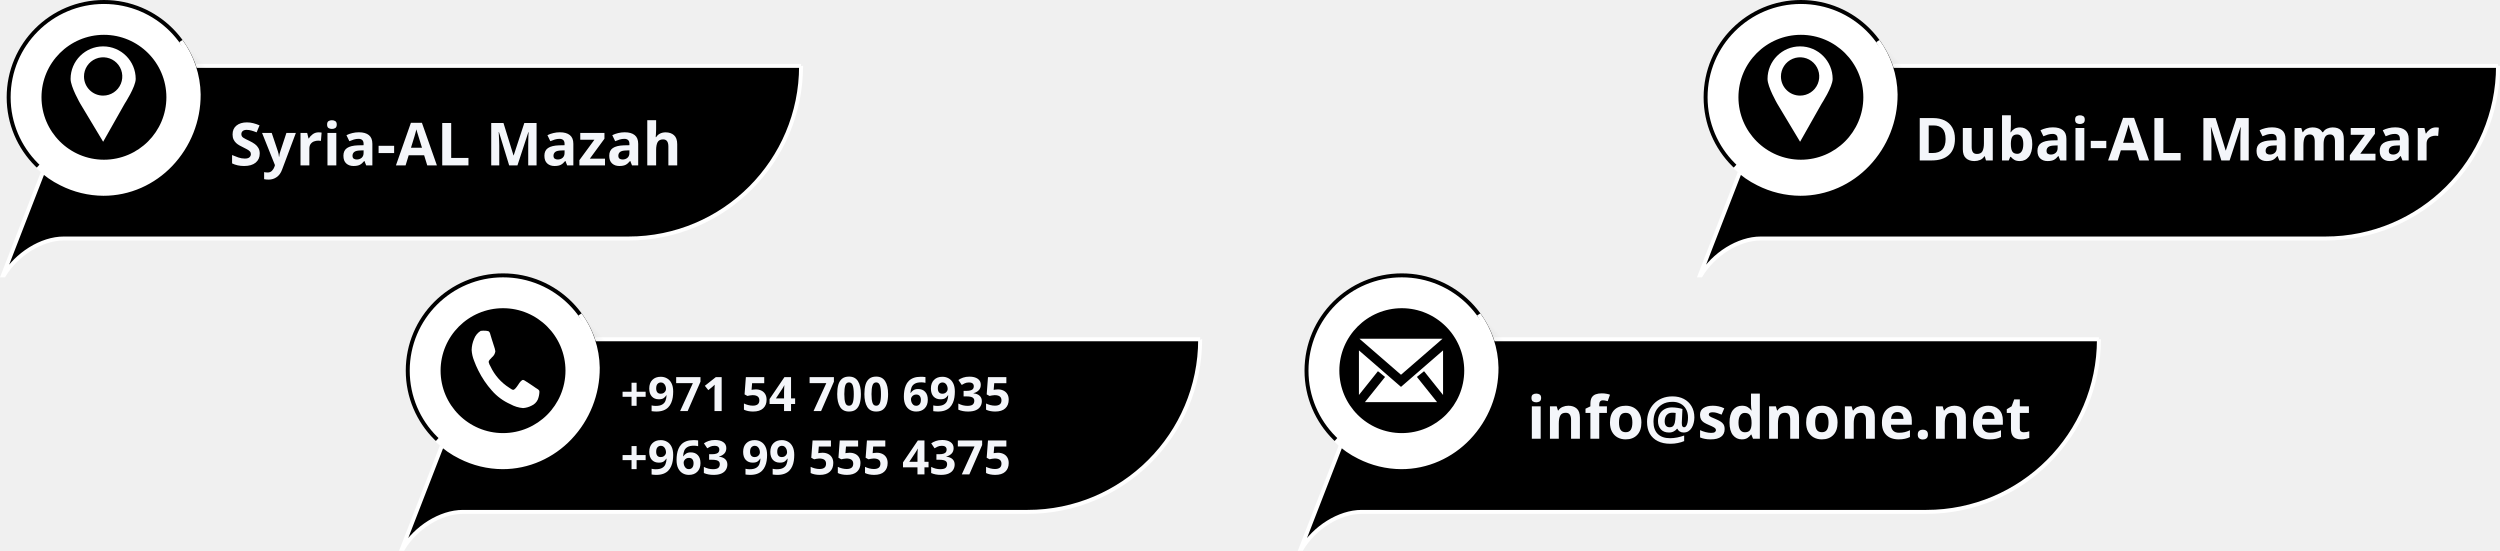
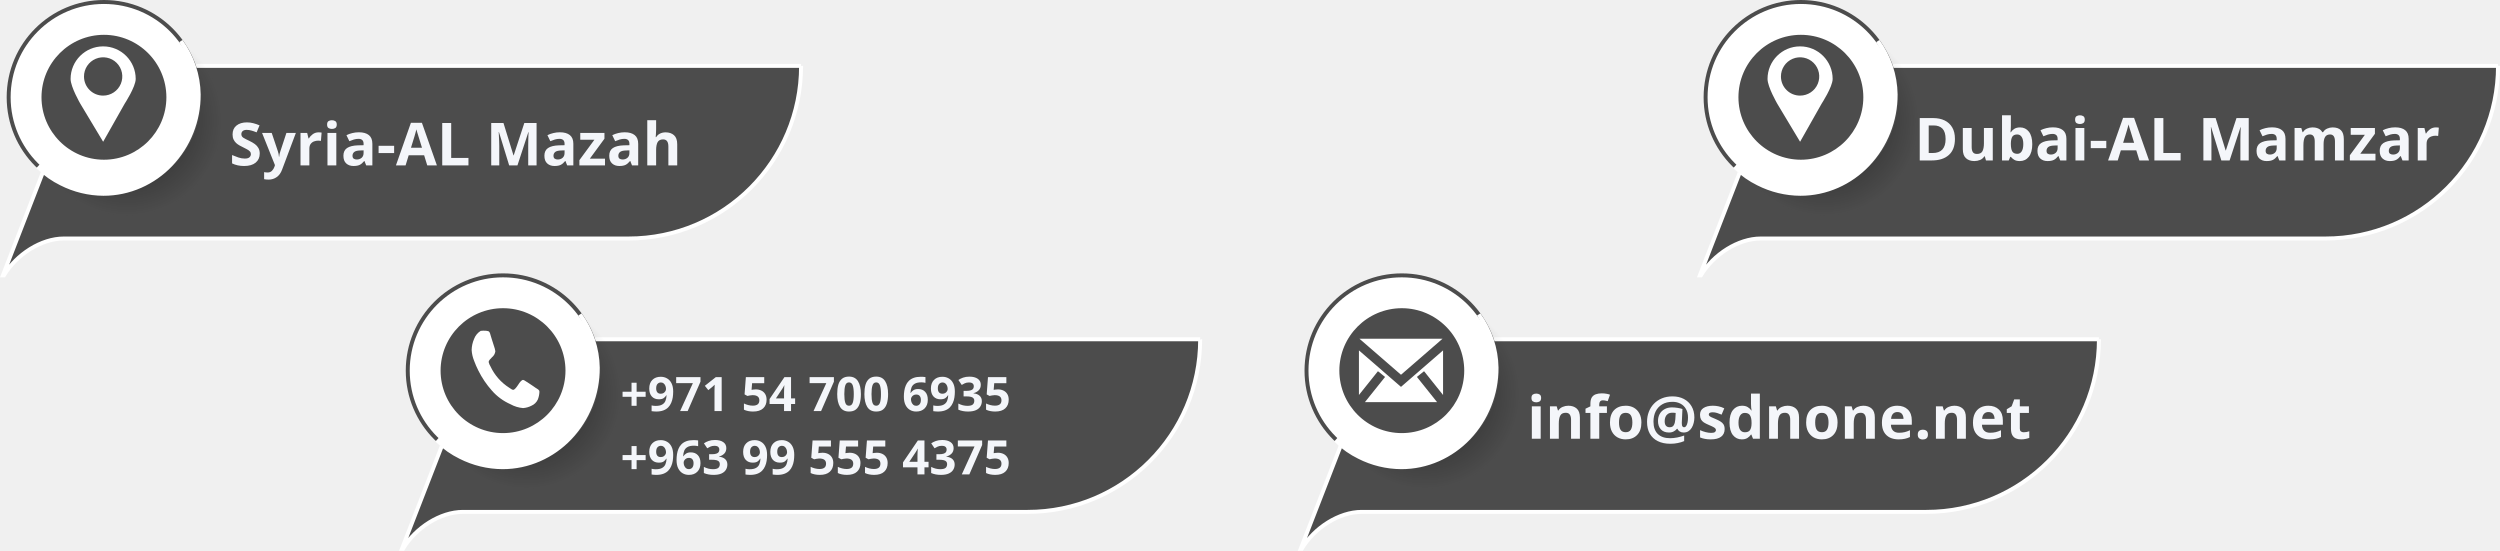
- <svg xmlns="http://www.w3.org/2000/svg" width="631.428" height="139.097" viewBox="0 0 631.428 139.097">
+ <svg xmlns="http://www.w3.org/2000/svg" width="631.428" height="139.098" viewBox="0 0 631.428 139.098">
  <defs>
    <radialGradient id="radial-gradient" cx="0.5" cy="0.5" r="0.5" gradientUnits="objectBoundingBox">
      <stop offset="0" />
      <stop offset="1" stop-color="#fff" />
    </radialGradient>
  </defs>
  <g id="Contacts" transform="translate(-2273.273 -5699.427)">
    <g id="Group_11612" data-name="Group 11612" transform="translate(1948.602 5202.69)">
      <g id="Group_11617" data-name="Group 11617" transform="translate(78 -6)">
        <g id="Group_11580" data-name="Group 11580" transform="translate(73 0)">
          <g id="Group_11579" data-name="Group 11579" transform="translate(172.58 502.237)">
            <g id="Group_11611" data-name="Group 11611">
              <g id="Group_11572" data-name="Group 11572">
                <g id="Group_11571" data-name="Group 11571">
                  <g id="Group_11570" data-name="Group 11570">
                    <g id="Group_11568" data-name="Group 11568" transform="translate(0 17.14)">
-                       <path id="Path_1000" data-name="Path 1000" d="M36.9,232.834H-132.407c-6.5,0-13.808,5.266-16.328,11.764L-164.7,285.743h.258c3.192-5.32,9.463-9.31,15.118-9.31H-6.7a43.6,43.6,0,0,0,43.6-43.6Z" transform="translate(166.519 -232.834)" stroke="#fff" stroke-width="1" />
+                       <path id="Path_1000" data-name="Path 1000" d="M36.9,232.834H-132.407c-6.5,0-13.808,5.266-16.328,11.764L-164.7,285.743h.258c3.192-5.32,9.463-9.31,15.118-9.31H-6.7a43.6,43.6,0,0,0,43.6-43.6Z" transform="translate(166.519 -232.834)" fill="#4c4c4c" stroke="#fff" stroke-width="1" />
                    </g>
                    <g id="Group_11569" data-name="Group 11569" transform="translate(3.277 1)">
                      <circle id="Ellipse_24" data-name="Ellipse 24" cx="24.067" cy="24.067" r="24.067" transform="translate(5.89 5.89)" stroke="rgba(0,0,0,0)" stroke-width="1" opacity="0.54" fill="url(#radial-gradient)" style="mix-blend-mode: multiply;isolation: isolate" />
-                       <path id="Path_1003" data-name="Path 1003" d="M24.067,0A24.067,24.067,0,1,1,0,24.067,24.067,24.067,0,0,1,24.067,0Z" fill="#fff" stroke="#000" stroke-width="1" />
-                       <path id="Path_1002" data-name="Path 1002" d="M-143.29,260.193a16.292,16.292,0,0,1-16.273-16.273,16.292,16.292,0,0,1,16.273-16.274,16.292,16.292,0,0,1,16.273,16.274A16.292,16.292,0,0,1-143.29,260.193Z" transform="translate(167.357 -219.852)" stroke="#fff" stroke-width="1" />
+                       <path id="Path_1003" data-name="Path 1003" d="M24.067,0A24.067,24.067,0,1,1,0,24.067,24.067,24.067,0,0,1,24.067,0Z" fill="#fff" stroke="#4c4c4c" stroke-width="1" />
+                       <path id="Path_1002" data-name="Path 1002" d="M-143.29,260.193a16.292,16.292,0,0,1-16.273-16.273,16.292,16.292,0,0,1,16.273-16.274,16.292,16.292,0,0,1,16.273,16.274A16.292,16.292,0,0,1-143.29,260.193Z" transform="translate(167.357 -219.852)" fill="#4c4c4c" stroke="#fff" stroke-width="1" />
                    </g>
                  </g>
                  <g id="SVGRepo_iconCarrier" transform="translate(11.143 8.287)">
                    <path id="Path_1009" data-name="Path 1009" d="M11.163,11.554A4.837,4.837,0,1,1,16,16.36a4.822,4.822,0,0,1-4.837-4.806Zm-3.386.6c0,2.011,2.454,6.25,2.454,6.25L16,28.018,21.438,18.4s2.785-4.27,2.785-6.25a8.223,8.223,0,0,0-16.446,0Z" fill="#fff" />
                  </g>
                </g>
              </g>
              <path id="Subtraction_4" data-name="Subtraction 4" d="M16.25,43.044A23.865,23.865,0,0,1,5.591,40.453,22.133,22.133,0,0,1,0,36.544l.619-.683A22.843,22.843,0,0,0,15.923,41.8c12.913,0,23.419-10.965,23.419-24.442A25.179,25.179,0,0,0,35.834,4.486a23.47,23.47,0,0,1,4.483,13.44,25.515,25.515,0,0,1-7.049,17.761,23.968,23.968,0,0,1-7.65,5.383A23.061,23.061,0,0,1,16.25,43.044Z" transform="translate(10.954 6.404)" fill="#fff" stroke="#fff" stroke-width="1" />
            </g>
          </g>
        </g>
        <text id="Syria-AL_Mazah" data-name="Syria-AL Mazah" transform="translate(304.599 528.507)" fill="#f4f6fa" font-size="15" font-family="SegoeUI-Bold, Segoe UI" font-weight="700">
          <tspan x="0" y="16">Syria-AL Mazah</tspan>
        </text>
      </g>
    </g>
    <g id="Group_11612-2" data-name="Group 11612" transform="translate(2354.401 5265.738)">
      <g id="Group_11580-2" data-name="Group 11580" transform="translate(73 0)">
        <g id="Group_11579-2" data-name="Group 11579" transform="translate(172.58 502.237)">
          <g id="Group_11611-2" data-name="Group 11611">
            <g id="Group_11572-2" data-name="Group 11572">
              <g id="Group_11571-2" data-name="Group 11571">
                <g id="Group_11570-2" data-name="Group 11570">
                  <g id="Group_11568-2" data-name="Group 11568" transform="translate(0 17.14)">
-                     <path id="Path_1000-2" data-name="Path 1000" d="M36.9,232.834H-132.407c-6.5,0-13.808,5.266-16.328,11.764L-164.7,285.743h.258c3.192-5.32,9.463-9.31,15.118-9.31H-6.7a43.6,43.6,0,0,0,43.6-43.6Z" transform="translate(166.519 -232.834)" stroke="#fff" stroke-width="1" />
+                     <path id="Path_1000-2" data-name="Path 1000" d="M36.9,232.834H-132.407c-6.5,0-13.808,5.266-16.328,11.764L-164.7,285.743h.258c3.192-5.32,9.463-9.31,15.118-9.31H-6.7a43.6,43.6,0,0,0,43.6-43.6Z" transform="translate(166.519 -232.834)" fill="#4c4c4c" stroke="#fff" stroke-width="1" />
                  </g>
                  <g id="Group_11569-2" data-name="Group 11569" transform="translate(3.277 1)">
                    <circle id="Ellipse_24-2" data-name="Ellipse 24" cx="24.067" cy="24.067" r="24.067" transform="translate(5.89 5.89)" stroke="rgba(0,0,0,0)" stroke-width="1" opacity="0.54" fill="url(#radial-gradient)" style="mix-blend-mode: multiply;isolation: isolate" />
-                     <path id="Path_1003-2" data-name="Path 1003" d="M24.067,0A24.067,24.067,0,1,1,0,24.067,24.067,24.067,0,0,1,24.067,0Z" fill="#fff" stroke="#000" stroke-width="1" />
-                     <path id="Path_1002-2" data-name="Path 1002" d="M-143.29,260.193a16.292,16.292,0,0,1-16.273-16.273,16.292,16.292,0,0,1,16.273-16.274,16.292,16.292,0,0,1,16.273,16.274A16.292,16.292,0,0,1-143.29,260.193Z" transform="translate(167.357 -219.852)" stroke="#fff" stroke-width="1" />
+                     <path id="Path_1003-2" data-name="Path 1003" d="M24.067,0A24.067,24.067,0,1,1,0,24.067,24.067,24.067,0,0,1,24.067,0Z" fill="#fff" stroke="#4c4c4c" stroke-width="1" />
+                     <path id="Path_1002-2" data-name="Path 1002" d="M-143.29,260.193a16.292,16.292,0,0,1-16.273-16.273,16.292,16.292,0,0,1,16.273-16.274,16.292,16.292,0,0,1,16.273,16.274A16.292,16.292,0,0,1-143.29,260.193Z" transform="translate(167.357 -219.852)" fill="#4c4c4c" stroke="#fff" stroke-width="1" />
                  </g>
                </g>
                <g id="SVGRepo_iconCarrier-2" data-name="SVGRepo_iconCarrier" transform="translate(16.019 -209.488)">
-                   <path id="Path_1008" data-name="Path 1008" d="M22.247,228.344v13.783L16.869,235.4l-1.022.818,5.431,6.789H.97L6.4,236.223,5.378,235.4,0,242.127V228.344l11.123,9.646Zm0-2.344v.61l-11.123,9.645L0,226.61V226H22.246Z" fill="#fff" stroke="#000" stroke-width="1" fill-rule="evenodd" />
+                   <path id="Path_1008" data-name="Path 1008" d="M22.247,228.344v13.783L16.869,235.4l-1.022.818,5.431,6.789H.97L6.4,236.223,5.378,235.4,0,242.127V228.344l11.123,9.646Zm0-2.344v.61l-11.123,9.645L0,226.61V226H22.246Z" fill="#fff" stroke="#4c4c4c" stroke-width="1" fill-rule="evenodd" />
                </g>
              </g>
            </g>
            <path id="Subtraction_4-2" data-name="Subtraction 4" d="M16.25,43.044A23.865,23.865,0,0,1,5.591,40.453,22.133,22.133,0,0,1,0,36.544l.619-.683A22.843,22.843,0,0,0,15.923,41.8c12.913,0,23.419-10.965,23.419-24.442A25.179,25.179,0,0,0,35.834,4.486a23.47,23.47,0,0,1,4.483,13.44,25.515,25.515,0,0,1-7.049,17.761,23.968,23.968,0,0,1-7.65,5.383A23.061,23.061,0,0,1,16.25,43.044Z" transform="translate(10.954 6.404)" fill="#fff" stroke="#fff" stroke-width="1" />
          </g>
        </g>
      </g>
      <text id="info_sdnone.net" data-name="info@sdnone.net" transform="translate(304.599 528.507)" fill="#f4f6fa" font-size="15" font-family="SegoeUI-Bold, Segoe UI" font-weight="700">
        <tspan x="0" y="16">info@sdnone.net</tspan>
      </text>
    </g>
    <g id="Group_11612-3" data-name="Group 11612" transform="translate(2455.201 5196.69)">
      <g id="Group_11580-3" data-name="Group 11580" transform="translate(73 0)">
        <g id="Group_11579-3" data-name="Group 11579" transform="translate(172.58 502.237)">
          <g id="Group_11611-3" data-name="Group 11611">
            <g id="Group_11572-3" data-name="Group 11572">
              <g id="Group_11571-3" data-name="Group 11571">
                <g id="Group_11570-3" data-name="Group 11570">
                  <g id="Group_11568-3" data-name="Group 11568" transform="translate(0 17.14)">
-                     <path id="Path_1000-3" data-name="Path 1000" d="M36.9,232.834H-132.407c-6.5,0-13.808,5.266-16.328,11.764L-164.7,285.743h.258c3.192-5.32,9.463-9.31,15.118-9.31H-6.7a43.6,43.6,0,0,0,43.6-43.6Z" transform="translate(166.519 -232.834)" stroke="#fff" stroke-width="1" />
+                     <path id="Path_1000-3" data-name="Path 1000" d="M36.9,232.834H-132.407c-6.5,0-13.808,5.266-16.328,11.764L-164.7,285.743h.258c3.192-5.32,9.463-9.31,15.118-9.31H-6.7a43.6,43.6,0,0,0,43.6-43.6Z" transform="translate(166.519 -232.834)" fill="#4c4c4c" stroke="#fff" stroke-width="1" />
                  </g>
                  <g id="Group_11569-3" data-name="Group 11569" transform="translate(3.277 1)">
                    <circle id="Ellipse_24-3" data-name="Ellipse 24" cx="24.067" cy="24.067" r="24.067" transform="translate(5.89 5.89)" stroke="rgba(0,0,0,0)" stroke-width="1" opacity="0.54" fill="url(#radial-gradient)" style="mix-blend-mode: multiply;isolation: isolate" />
-                     <path id="Path_1003-3" data-name="Path 1003" d="M24.067,0A24.067,24.067,0,1,1,0,24.067,24.067,24.067,0,0,1,24.067,0Z" fill="#fff" stroke="#000" stroke-width="1" />
-                     <path id="Path_1002-3" data-name="Path 1002" d="M-143.29,260.193a16.292,16.292,0,0,1-16.273-16.273,16.292,16.292,0,0,1,16.273-16.274,16.292,16.292,0,0,1,16.273,16.274A16.292,16.292,0,0,1-143.29,260.193Z" transform="translate(167.357 -219.852)" stroke="#fff" stroke-width="1" />
+                     <path id="Path_1003-3" data-name="Path 1003" d="M24.067,0A24.067,24.067,0,1,1,0,24.067,24.067,24.067,0,0,1,24.067,0Z" fill="#fff" stroke="#4c4c4c" stroke-width="1" />
+                     <path id="Path_1002-3" data-name="Path 1002" d="M-143.29,260.193a16.292,16.292,0,0,1-16.273-16.273,16.292,16.292,0,0,1,16.273-16.274,16.292,16.292,0,0,1,16.273,16.274A16.292,16.292,0,0,1-143.29,260.193Z" transform="translate(167.357 -219.852)" fill="#4c4c4c" stroke="#fff" stroke-width="1" />
                  </g>
                </g>
                <g id="SVGRepo_iconCarrier-3" data-name="SVGRepo_iconCarrier" transform="translate(11.143 8.287)">
                  <path id="Path_1009-2" data-name="Path 1009" d="M11.163,11.554A4.837,4.837,0,1,1,16,16.36a4.822,4.822,0,0,1-4.837-4.806Zm-3.386.6c0,2.011,2.454,6.25,2.454,6.25L16,28.018,21.438,18.4s2.785-4.27,2.785-6.25a8.223,8.223,0,0,0-16.446,0Z" fill="#fff" />
                </g>
              </g>
            </g>
            <path id="Subtraction_4-3" data-name="Subtraction 4" d="M16.25,43.044A23.865,23.865,0,0,1,5.591,40.453,22.133,22.133,0,0,1,0,36.544l.619-.683A22.843,22.843,0,0,0,15.923,41.8c12.913,0,23.419-10.965,23.419-24.442A25.179,25.179,0,0,0,35.834,4.486a23.47,23.47,0,0,1,4.483,13.44,25.515,25.515,0,0,1-7.049,17.761,23.968,23.968,0,0,1-7.65,5.383A23.061,23.061,0,0,1,16.25,43.044Z" transform="translate(10.954 6.404)" fill="#fff" stroke="#fff" stroke-width="1" />
          </g>
        </g>
      </g>
      <text id="Dubai-AL_Mamzar" data-name="Dubai-AL Mamzar" transform="translate(301.599 527.261)" fill="#f4f6fa" font-size="15" font-family="SegoeUI-Bold, Segoe UI" font-weight="700">
        <tspan x="0" y="16">Dubai-AL Mamzar</tspan>
      </text>
    </g>
    <g id="Group_11615" data-name="Group 11615" transform="translate(-8 64)">
      <g id="Group_11612-4" data-name="Group 11612" transform="translate(2135.401 5201.738)">
        <g id="Group_11580-4" data-name="Group 11580" transform="translate(73 0)">
          <g id="Group_11579-4" data-name="Group 11579" transform="translate(172.58 502.237)">
            <g id="Group_11611-4" data-name="Group 11611">
              <g id="Group_11572-4" data-name="Group 11572">
                <g id="Group_11571-4" data-name="Group 11571">
                  <g id="Group_11570-4" data-name="Group 11570">
                    <g id="Group_11568-4" data-name="Group 11568" transform="translate(0 17.14)">
-                       <path id="Path_1000-4" data-name="Path 1000" d="M36.9,232.834H-132.407c-6.5,0-13.808,5.266-16.328,11.764L-164.7,285.743h.258c3.192-5.32,9.463-9.31,15.118-9.31H-6.7a43.6,43.6,0,0,0,43.6-43.6Z" transform="translate(166.519 -232.834)" stroke="#fff" stroke-width="1" />
+                       <path id="Path_1000-4" data-name="Path 1000" d="M36.9,232.834H-132.407c-6.5,0-13.808,5.266-16.328,11.764L-164.7,285.743h.258c3.192-5.32,9.463-9.31,15.118-9.31H-6.7a43.6,43.6,0,0,0,43.6-43.6Z" transform="translate(166.519 -232.834)" fill="#4c4c4c" stroke="#fff" stroke-width="1" />
                    </g>
                    <g id="Group_11569-4" data-name="Group 11569" transform="translate(3.277 1)">
                      <circle id="Ellipse_24-4" data-name="Ellipse 24" cx="24.067" cy="24.067" r="24.067" transform="translate(5.89 5.89)" stroke="rgba(0,0,0,0)" stroke-width="1" opacity="0.54" fill="url(#radial-gradient)" style="mix-blend-mode: multiply;isolation: isolate" />
-                       <path id="Path_1003-4" data-name="Path 1003" d="M24.067,0A24.067,24.067,0,1,1,0,24.067,24.067,24.067,0,0,1,24.067,0Z" fill="#fff" stroke="#000" stroke-width="1" />
-                       <path id="Path_1002-4" data-name="Path 1002" d="M-143.29,260.193a16.292,16.292,0,0,1-16.273-16.273,16.292,16.292,0,0,1,16.273-16.274,16.292,16.292,0,0,1,16.273,16.274A16.292,16.292,0,0,1-143.29,260.193Z" transform="translate(167.357 -219.852)" stroke="#fff" stroke-width="1" />
+                       <path id="Path_1003-4" data-name="Path 1003" d="M24.067,0A24.067,24.067,0,1,1,0,24.067,24.067,24.067,0,0,1,24.067,0Z" fill="#fff" stroke="#4c4c4c" stroke-width="1" />
+                       <path id="Path_1002-4" data-name="Path 1002" d="M-143.29,260.193a16.292,16.292,0,0,1-16.273-16.273,16.292,16.292,0,0,1,16.273-16.274,16.292,16.292,0,0,1,16.273,16.274A16.292,16.292,0,0,1-143.29,260.193Z" transform="translate(167.357 -219.852)" fill="#4c4c4c" stroke="#fff" stroke-width="1" />
                    </g>
                  </g>
                </g>
              </g>
              <path id="Subtraction_4-4" data-name="Subtraction 4" d="M16.25,43.044A23.865,23.865,0,0,1,5.591,40.453,22.133,22.133,0,0,1,0,36.544l.619-.683A22.843,22.843,0,0,0,15.923,41.8c12.913,0,23.419-10.965,23.419-24.442A25.179,25.179,0,0,0,35.834,4.486a23.47,23.47,0,0,1,4.483,13.44,25.515,25.515,0,0,1-7.049,17.761,23.968,23.968,0,0,1-7.65,5.383A23.061,23.061,0,0,1,16.25,43.044Z" transform="translate(10.954 6.404)" fill="#fff" stroke="#fff" stroke-width="1" />
            </g>
          </g>
        </g>
        <text id="_971_54_700_6935_963_99_555_4375" data-name="+971 54 700 6935 +963 99 555 4375" transform="translate(302.599 524.507)" fill="#f4f6fa" font-size="12" font-family="SegoeUI-Bold, Segoe UI" font-weight="700">
          <tspan x="0" y="13">+971 54 700 6935</tspan>
          <tspan x="0" y="29">+963 99 555 4375</tspan>
        </text>
      </g>
      <g id="SVGRepo_iconCarrier-4" data-name="SVGRepo_iconCarrier" transform="translate(2400.396 5718.942)">
        <path id="Path_999" data-name="Path 999" d="M0,9.663a8.478,8.478,0,0,0,.6,2.673,23.225,23.225,0,0,0,1.1,2.536,23.033,23.033,0,0,0,3.412,5.046,13.412,13.412,0,0,0,4.676,3.437,7.89,7.89,0,0,0,3.2.982,5.487,5.487,0,0,0,2.123-.6,3.122,3.122,0,0,0,1.6-1.554,5.865,5.865,0,0,0,.405-1.91.88.88,0,0,0-.024-.3,1.21,1.21,0,0,0-.43-.436c-.43-.245-.5-.327-1.145-.764-.668-.436-1.36-.928-1.957-1.282A1.486,1.486,0,0,0,13,17.217c-.382,0-.859.6-1.264,1.255-.43.655-.907,1.255-1.241,1.255a.938.938,0,0,1-.525-.218c-.191-.136-.382-.245-.5-.327a12.784,12.784,0,0,1-4.7-5.346,3.62,3.62,0,0,1-.477-1.146c0-.354.43-.764.859-1.2a2.281,2.281,0,0,0,.835-1.5,3.936,3.936,0,0,0-.144-.682c-.215-.71-.5-1.527-.74-2.318-.119-.382-.215-.655-.239-.791a1,1,0,0,1-.1-.327c-.024-.136-.072-.245-.1-.354a1.215,1.215,0,0,0-.31-.545,2.537,2.537,0,0,0-.692-.164c-.286,0-.621-.027-.763-.027a.948.948,0,0,0-.263.027h-.31A4.024,4.024,0,0,0,.62,6.854,7.47,7.47,0,0,0,0,9.663Z" transform="translate(0.001 -4.781)" fill="#fff" />
      </g>
    </g>
  </g>
</svg>
